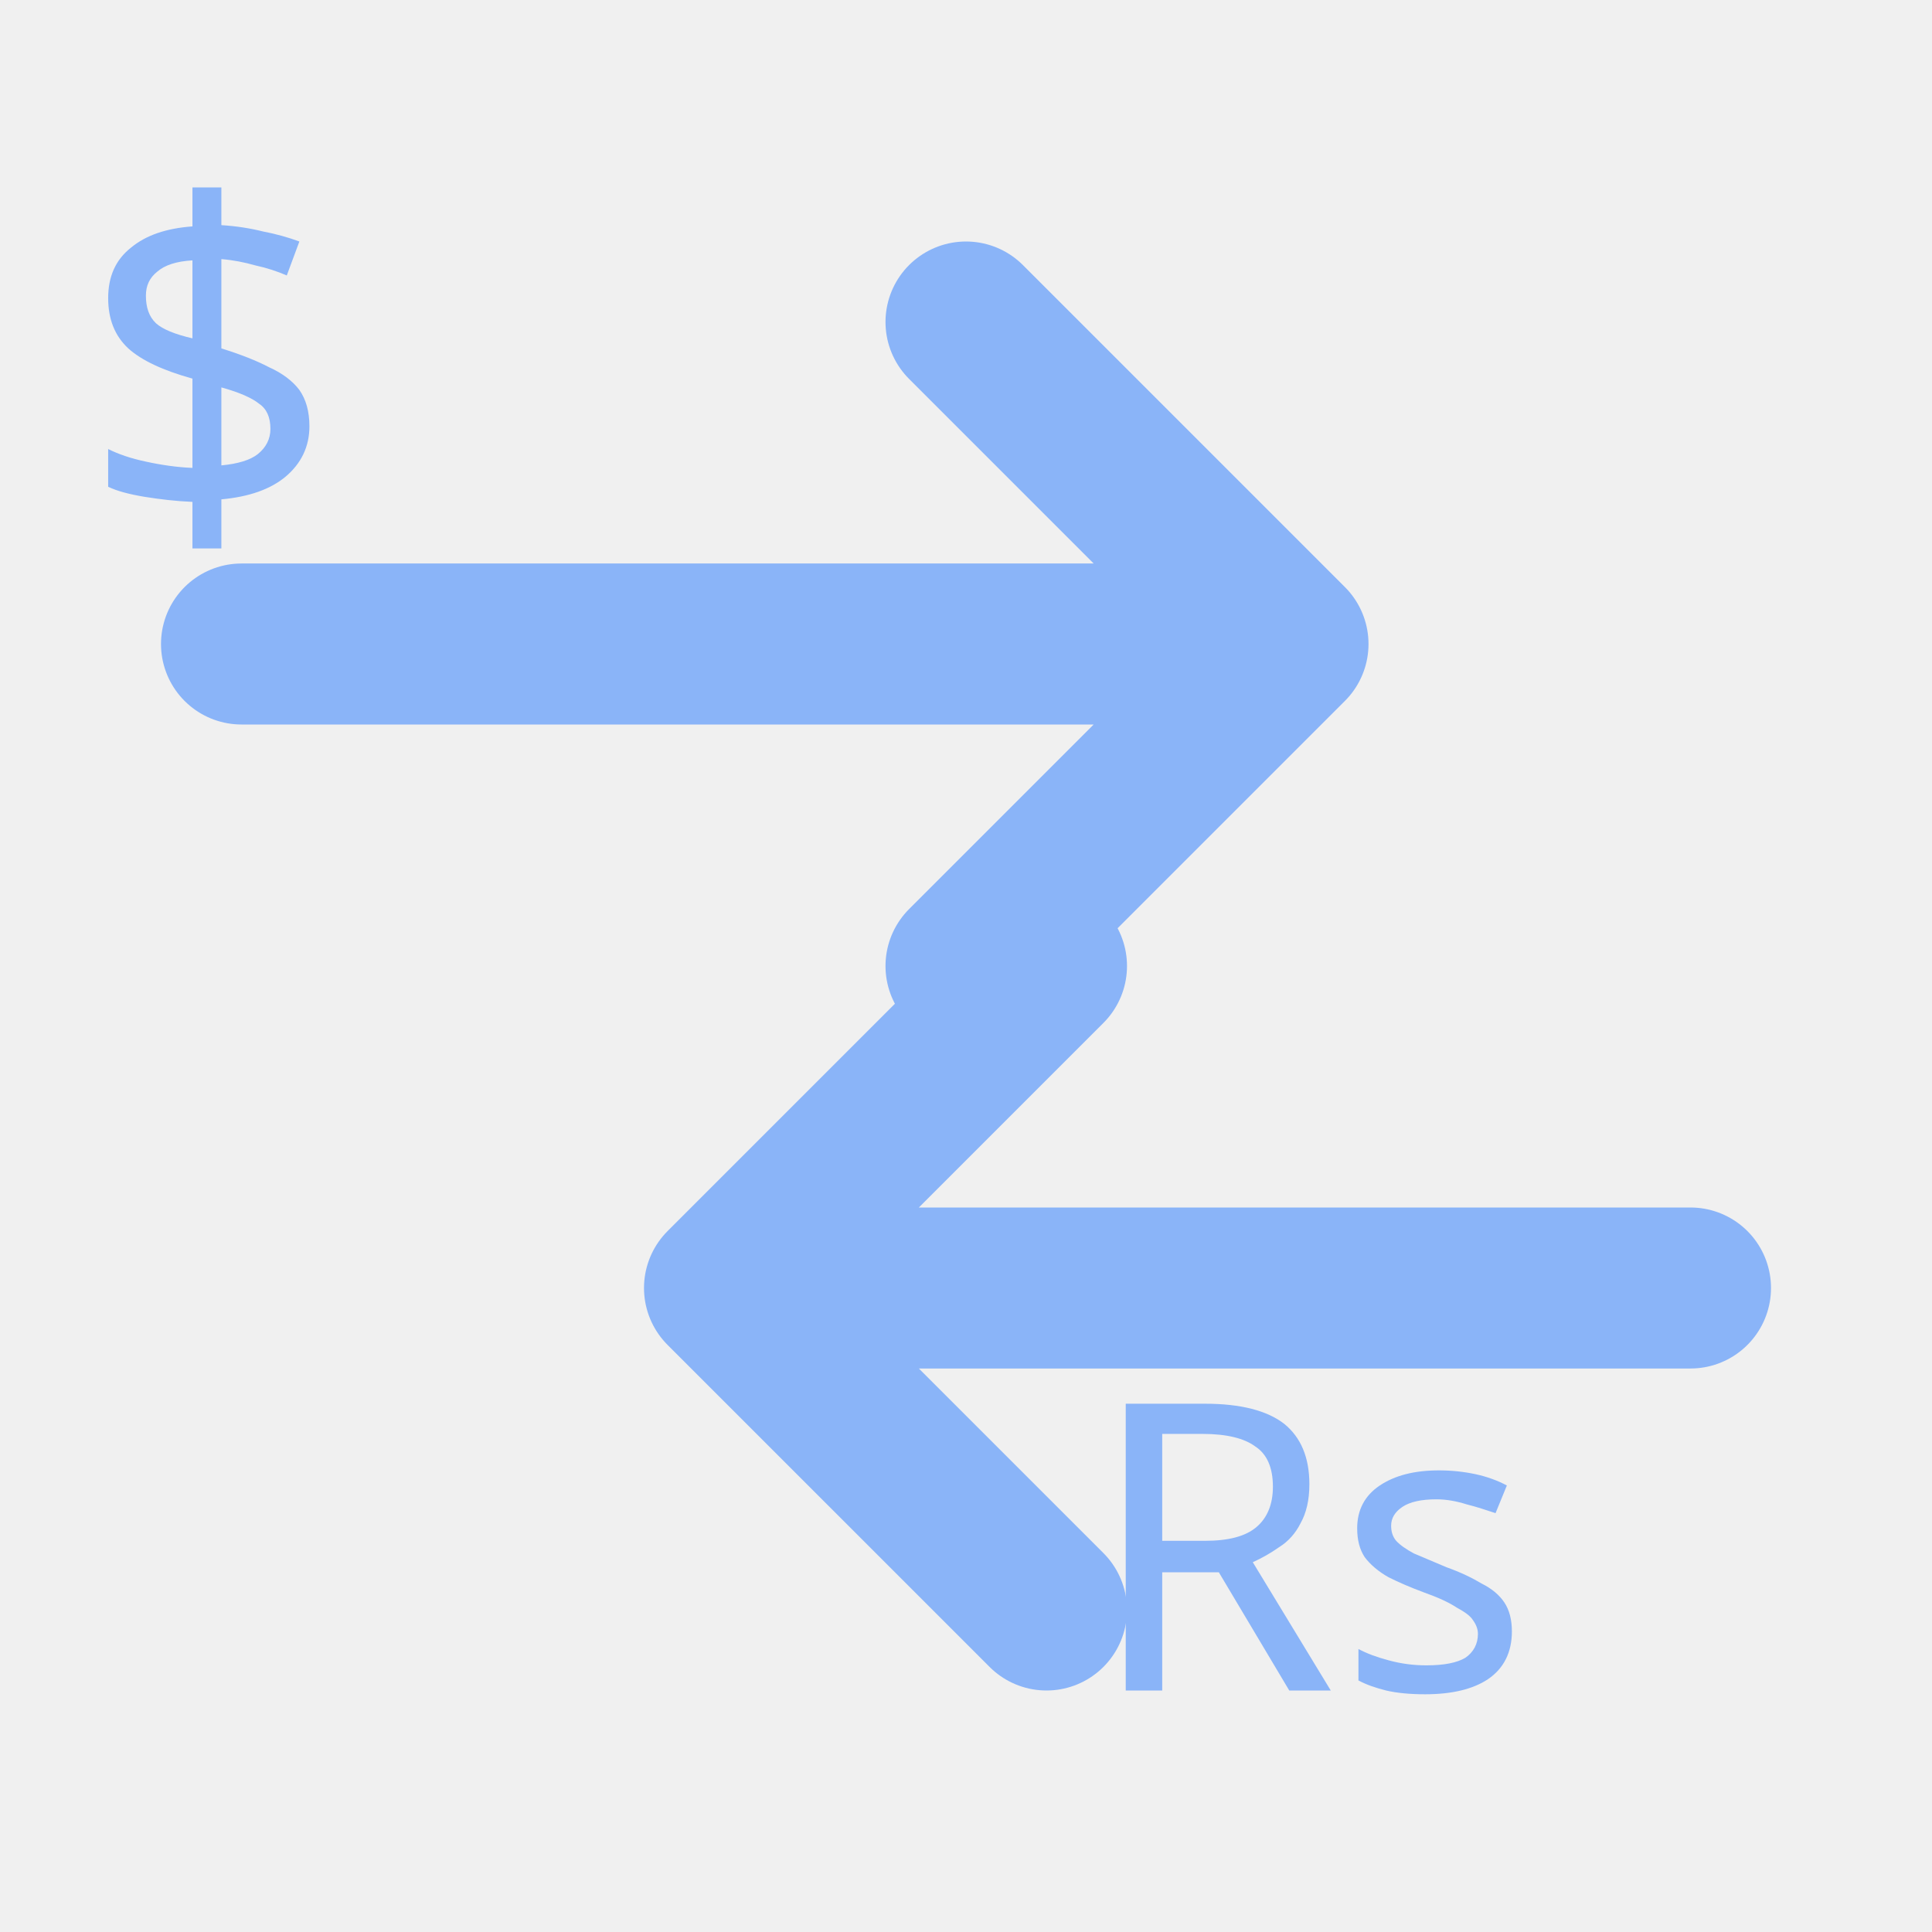
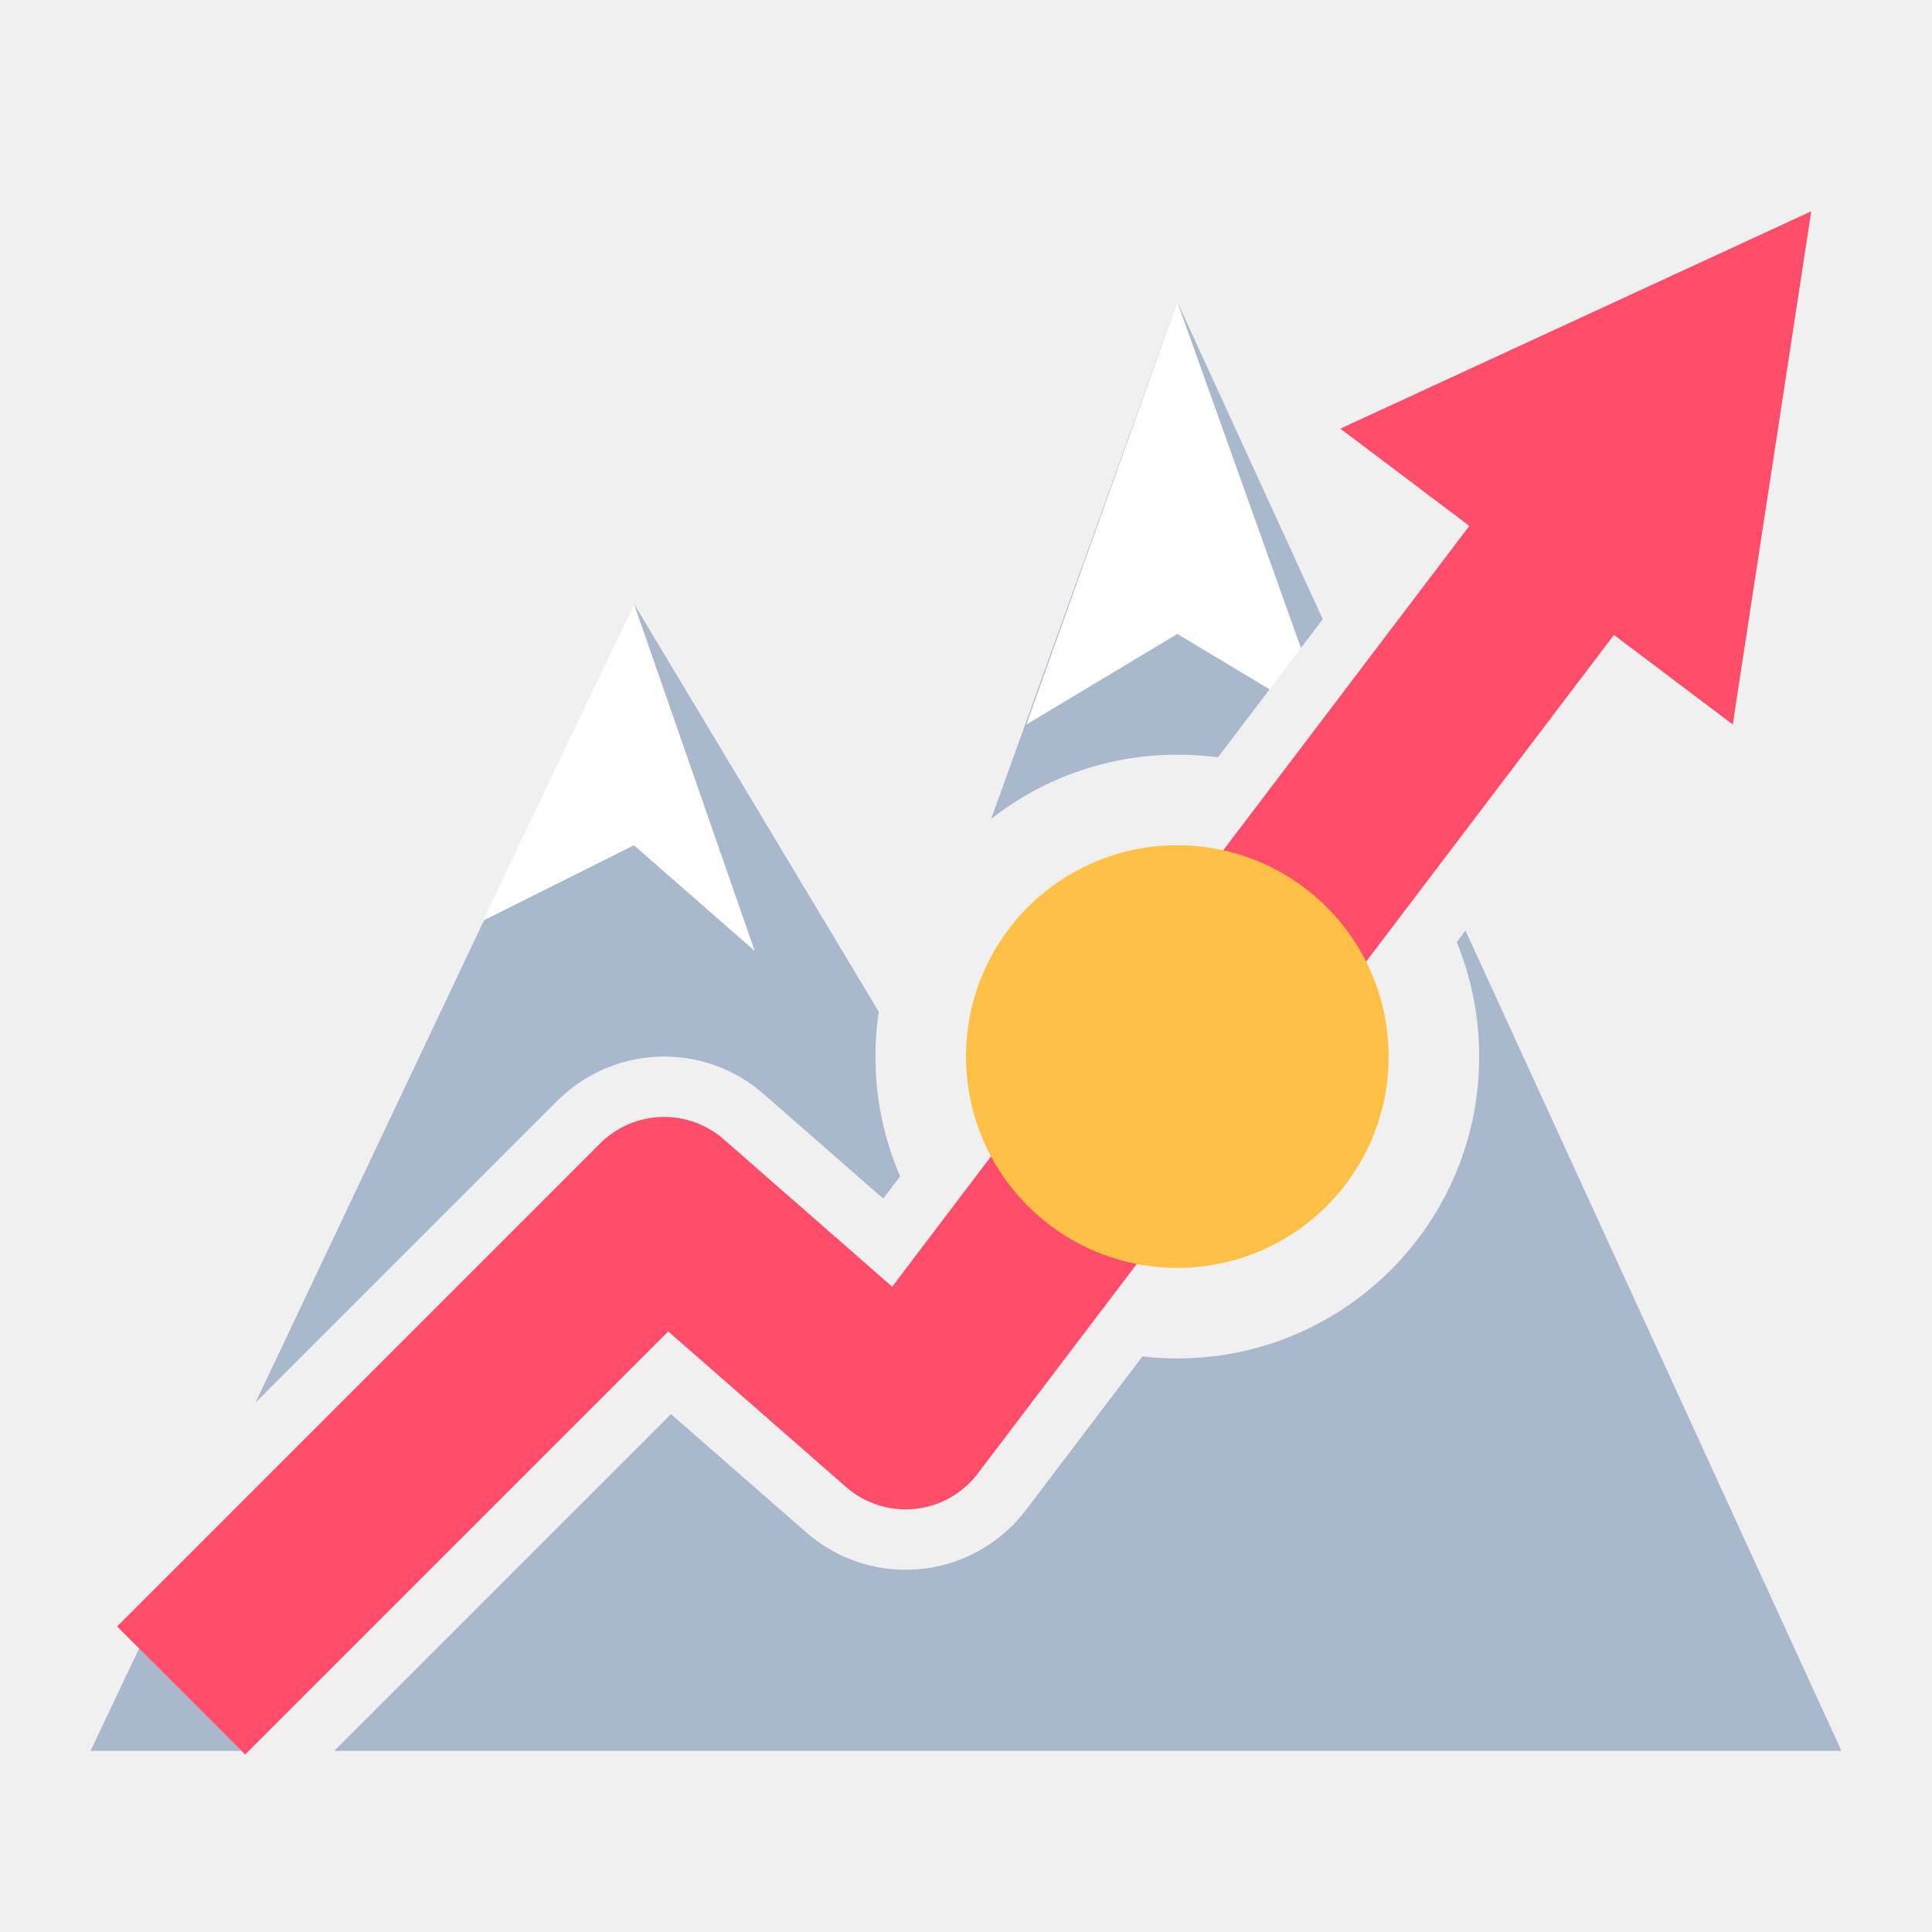
- <svg xmlns="http://www.w3.org/2000/svg" viewBox="0 0 24 24" fill="none" stroke="#8ab4f8" stroke-width="2" stroke-linecap="round" stroke-linejoin="round">
-   <path d="M3 8h13M12 4l4 4-4 4" />
-   <path d="M21 16H9M13 12l-4 4 4 4" />
-   <text x="1" y="6.5" font-size="5.5" fill="#8ab4f8" stroke="none" font-family="sans-serif">$</text>
-   <text x="13.5" y="21" font-size="5" fill="#8ab4f8" stroke="none" font-family="sans-serif">Rs</text>
+ <svg xmlns="http://www.w3.org/2000/svg" viewBox="0 0 64 64">
+   <defs>
+     <mask id="nrbForexGapDark" maskUnits="userSpaceOnUse" x="0" y="0" width="64" height="64">
+       <rect width="64" height="64" fill="#fff" />
+       <path d="M6 56 22 40l8 7 22-29" fill="none" stroke="#000" stroke-width="10" stroke-linejoin="round" />
+       <circle cx="39" cy="35" r="10" fill="#000" />
+     </mask>
+   </defs>
+   <g mask="url(#nrbForexGapDark)">
+     <path d="M3 58 21 20l9 15 9-25 22 48z" fill="#A9B8CC" />
+     <path d="m21 20-5 10.5 5-2.5 4 3.5zM39 10l-5 14 5-3 5 3z" fill="#fff" />
+   </g>
+   <path d="M6 56 22 40l8 7 22-29" fill="none" stroke="#FF4D6A" stroke-width="6" stroke-linejoin="round" />
+   <path d="m60 7-2.6 17-13-9.800z" fill="#FF4D6A" />
+   <circle cx="39" cy="35" r="7" fill="#FFC145" />
</svg>
